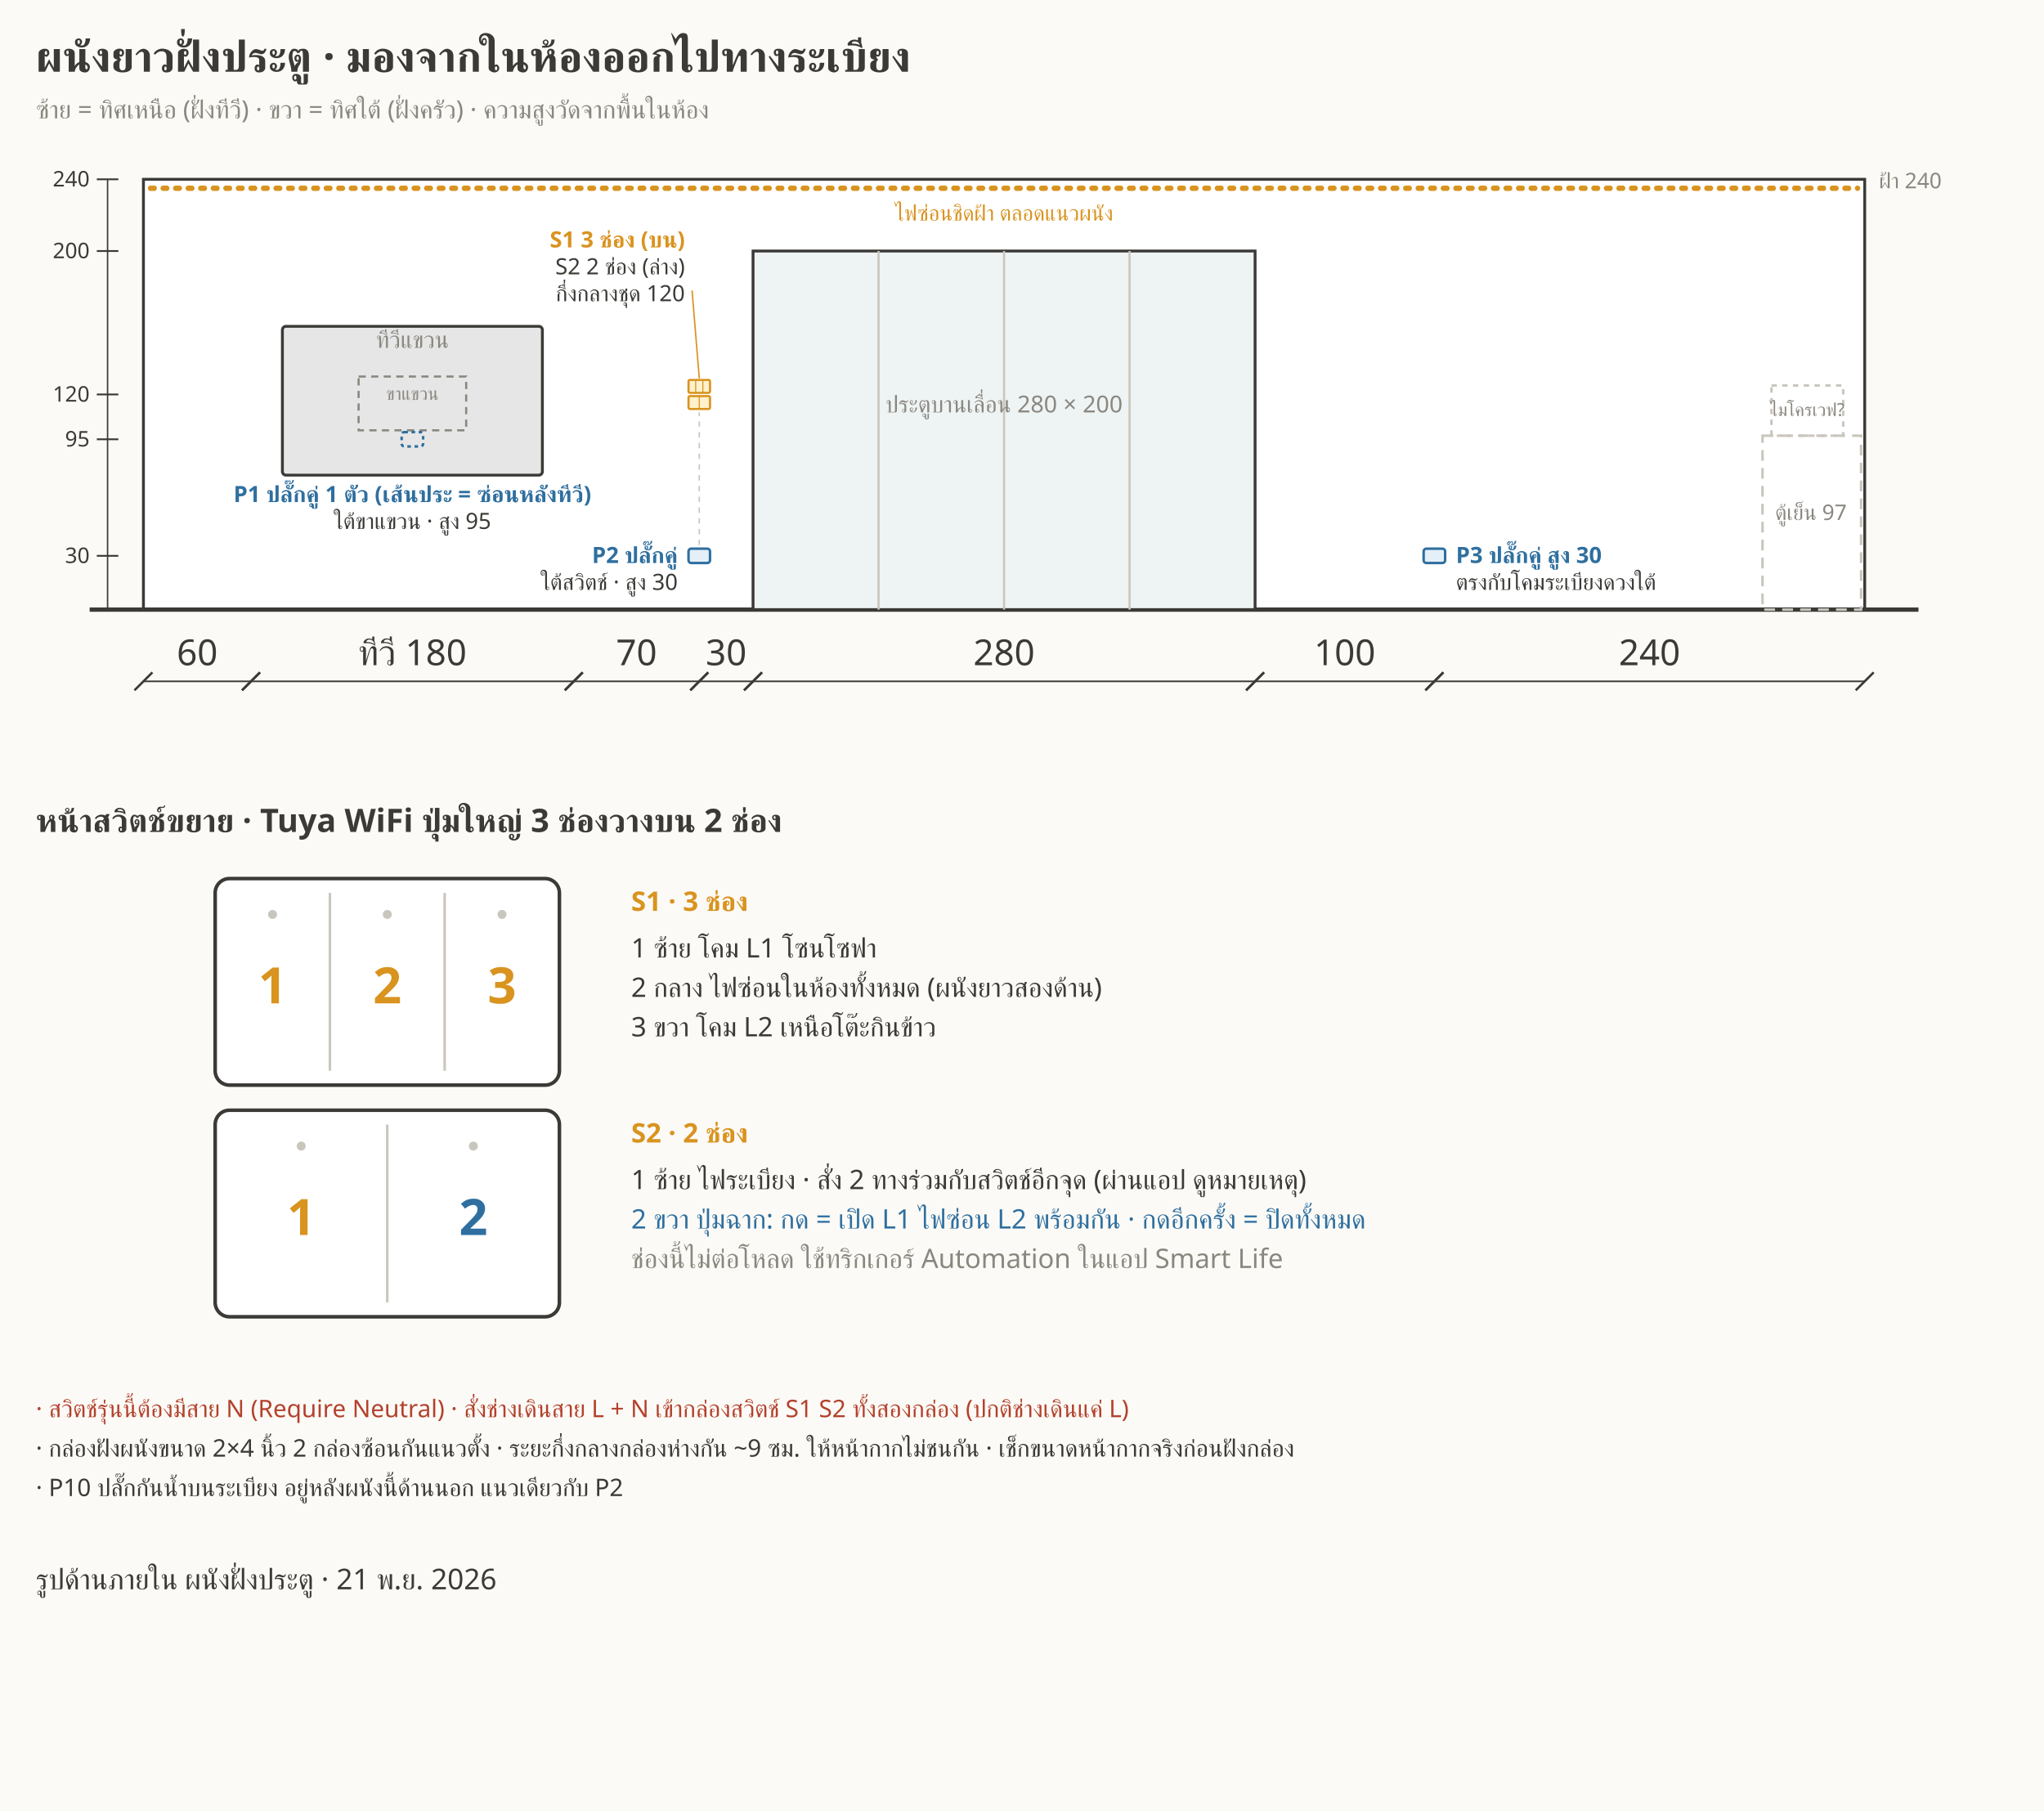
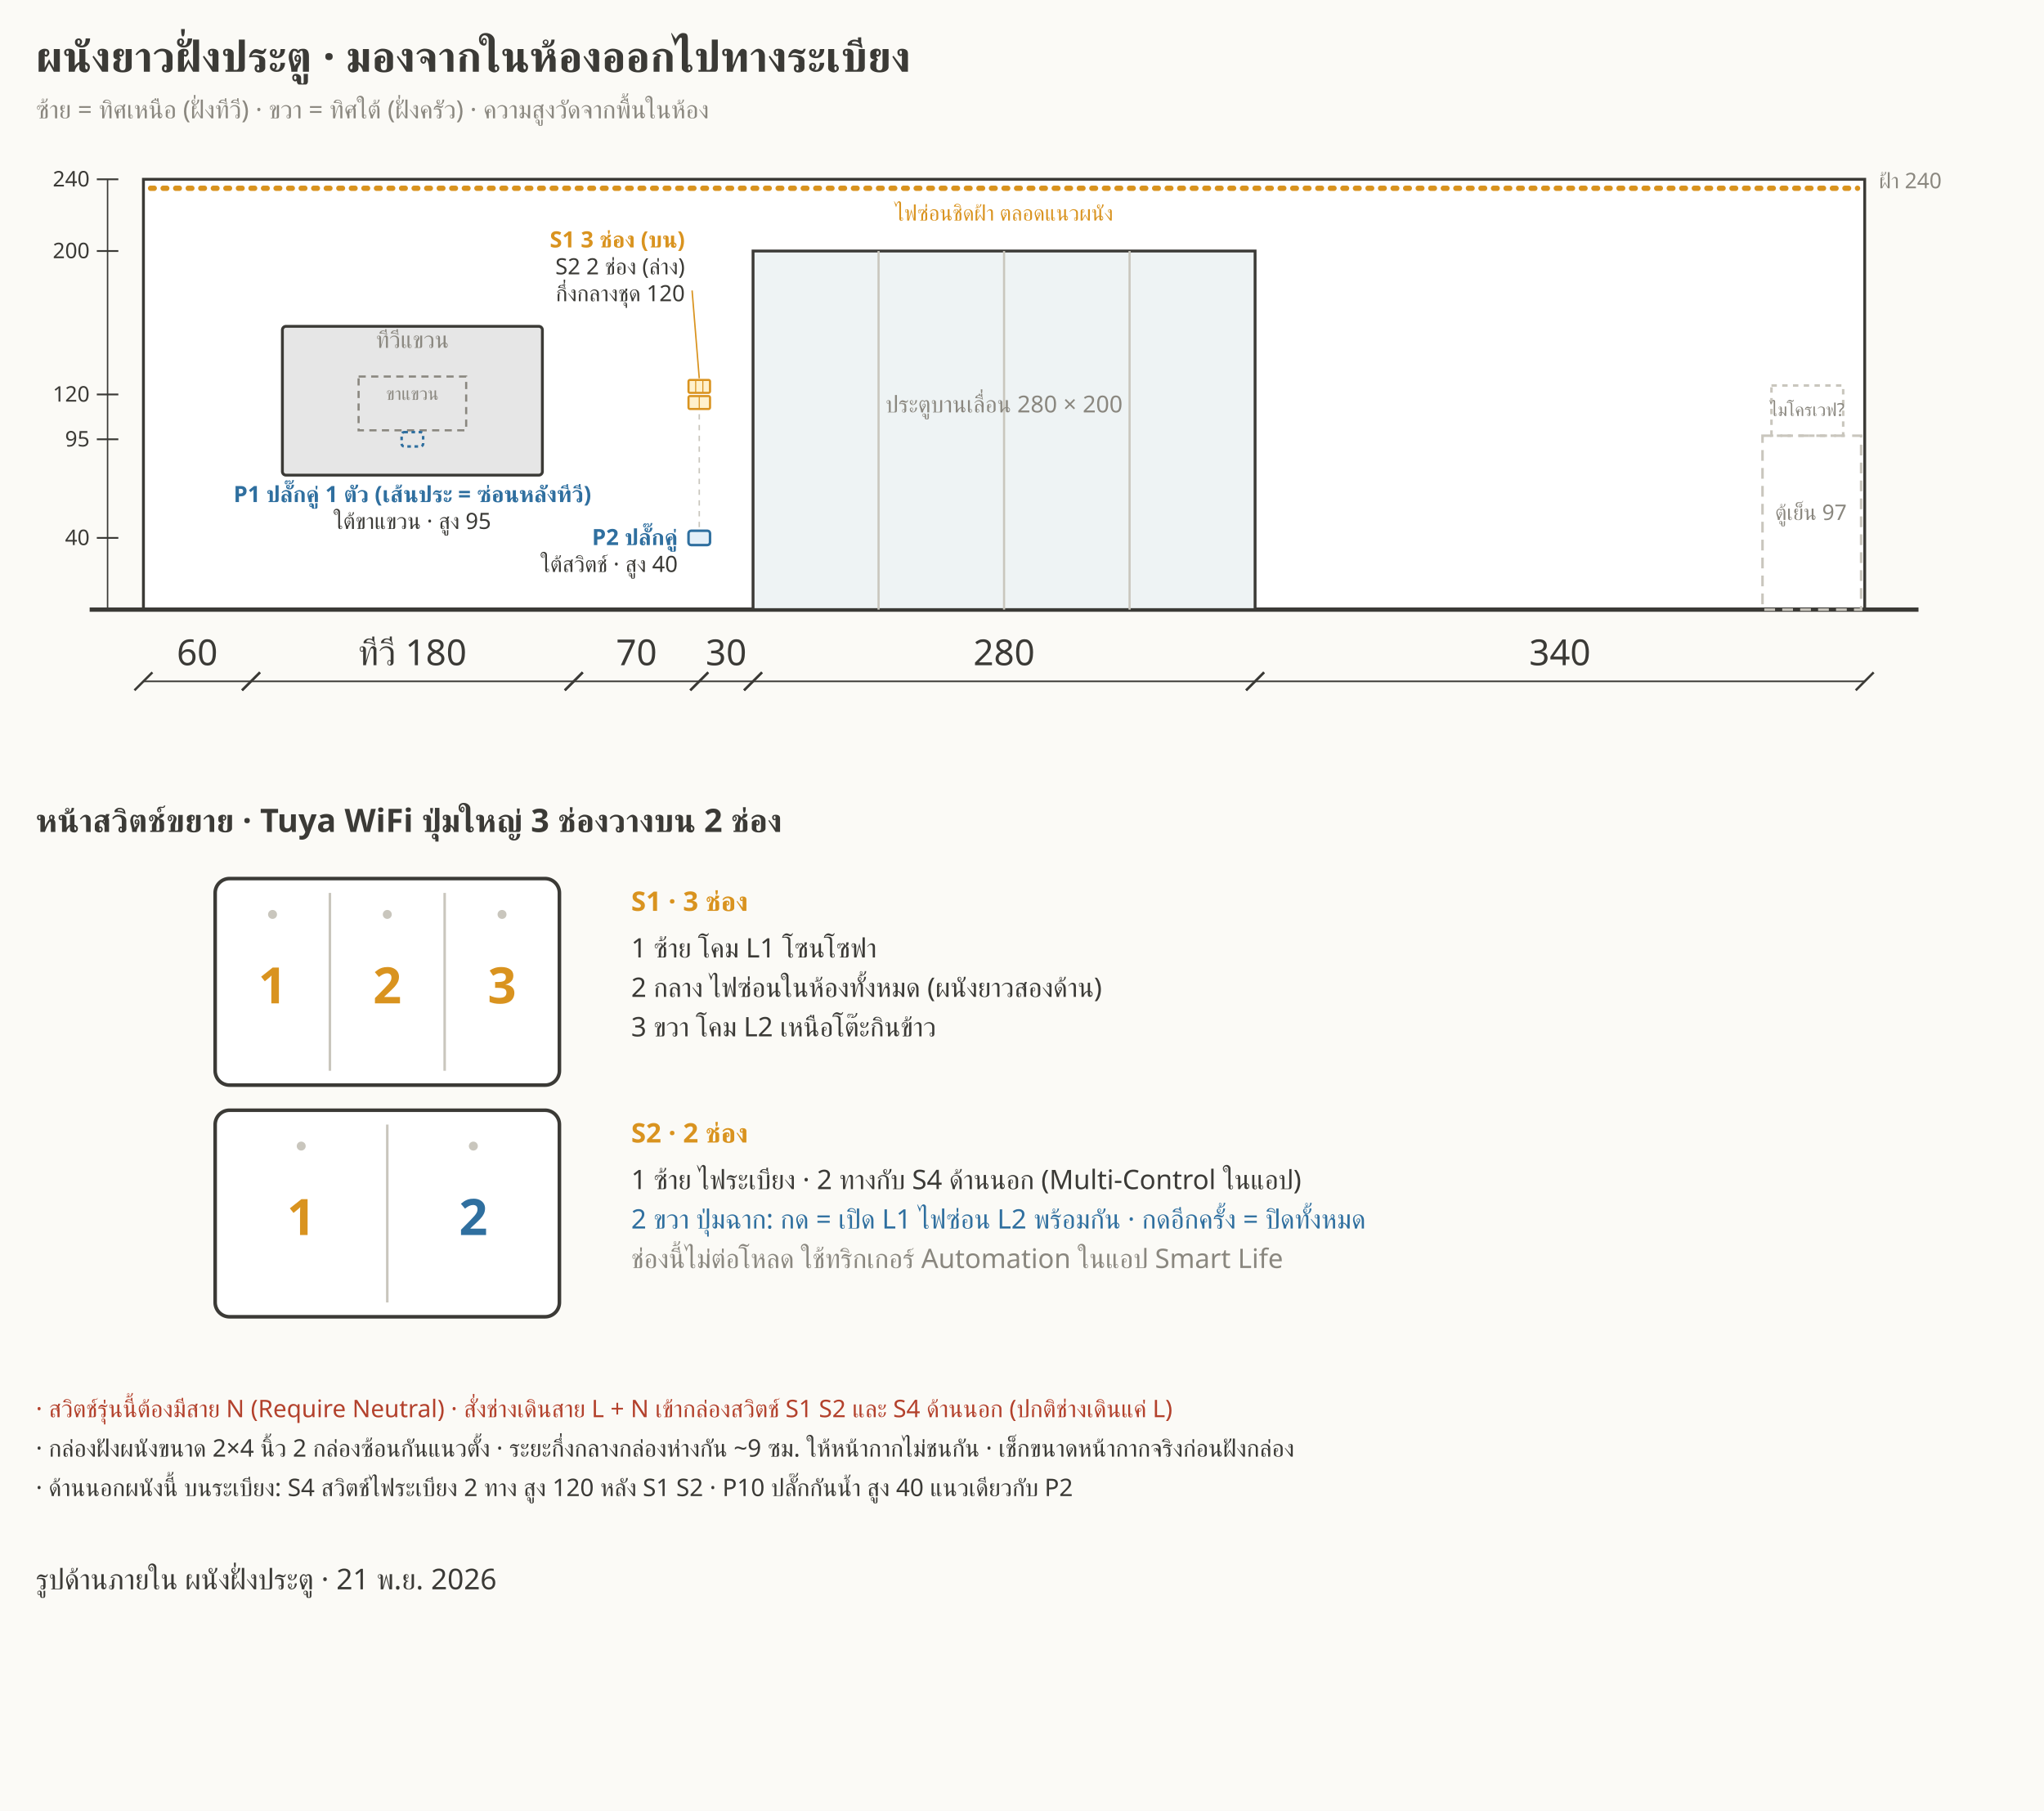
<svg xmlns="http://www.w3.org/2000/svg" viewBox="-80 -340 1140 1010" width="1140" height="1010" font-family="Leelawadee UI, Tahoma, sans-serif">
  <defs />
  <rect x="-80" y="-340" width="1140" height="1010" fill="#fbfaf6" />
  <text x="-60" y="-300" font-size="24" font-weight="600" text-anchor="start" fill="#3b3a36">ผนังยาวฝั่งประตู · มองจากในห้องออกไปทางระเบียง</text>
  <text x="-60" y="-274" font-size="14" font-weight="400" text-anchor="start" fill="#8a877f">ซ้าย = ทิศเหนือ (ฝั่งทีวี) · ขวา = ทิศใต้ (ฝั่งครัว) · ความสูงวัดจากพื้นในห้อง</text>
  <rect x="0" y="-240" width="960" height="240" fill="#ffffff" stroke="#3b3a36" stroke-width="1.6" />
  <line x1="-30" y1="0" x2="990" y2="0" stroke="#3b3a36" stroke-width="2.4" />
  <text x="968" y="-235" font-size="12" font-weight="400" text-anchor="start" fill="#8a877f">ฝ้า 240</text>
  <line x1="4" y1="-235" x2="956" y2="-235" stroke="#d9931f" stroke-width="3" stroke-dasharray="2 5" stroke-linecap="round" />
  <text x="480" y="-217" font-size="12" font-weight="400" text-anchor="middle" fill="#d9931f">ไฟซ่อนชิดฝ้า ตลอดแนวผนัง</text>
  <rect x="340" y="-200" width="280" height="200" fill="#eef3f4" stroke="#3b3a36" stroke-width="1.6" />
  <line x1="410" y1="-200" x2="410" y2="0" stroke="#c9c6bd" stroke-width="1.2" />
  <line x1="480" y1="-200" x2="480" y2="0" stroke="#c9c6bd" stroke-width="1.2" />
  <line x1="550" y1="-200" x2="550" y2="0" stroke="#c9c6bd" stroke-width="1.2" />
  <text x="480" y="-110" font-size="13" font-weight="400" text-anchor="middle" fill="#8a877f">ประตูบานเลื่อน 280 × 200</text>
  <rect x="903" y="-97" width="55" height="97" fill="none" stroke="#c9c6bd" stroke-width="1.4" stroke-dasharray="6 4" />
  <text x="930" y="-50" font-size="12" font-weight="400" text-anchor="middle" fill="#8a877f">ตู้เย็น 97</text>
  <rect x="908" y="-125" width="40" height="28" fill="none" stroke="#c9c6bd" stroke-width="1.4" stroke-dasharray="3 3" />
  <text x="928" y="-108" font-size="10" font-weight="400" text-anchor="middle" fill="#8a877f">ไมโครเวฟ?</text>
  <rect x="77.5" y="-158" width="145" height="83" rx="2" fill="#2f2e2b" fill-opacity="0.12" stroke="#3b3a36" stroke-width="1.6" />
  <text x="150" y="-146" font-size="13" font-weight="400" text-anchor="middle" fill="#8a877f">ทีวีแขวน</text>
  <rect x="120" y="-130" width="60" height="30" fill="none" stroke="#8a877f" stroke-width="1.2" stroke-dasharray="4 3" />
  <text x="150" y="-117" font-size="10" font-weight="400" text-anchor="middle" fill="#8a877f">ขาแขวน</text>
  <rect x="144" y="-99" width="12" height="8" rx="1.5" fill="none" stroke="#2f6f9f" stroke-width="1.4" stroke-dasharray="2 2" />
  <text x="150" y="-60" font-size="12.5" font-weight="600" text-anchor="middle" fill="#2f6f9f">P1 ปลั๊กคู่ 1 ตัว (เส้นประ = ซ่อนหลังทีวี)</text>
  <text x="150" y="-45" font-size="12.5" font-weight="400" text-anchor="middle" fill="#3b3a36">ใต้ขาแขวน · สูง 95</text>
  <rect x="304" y="-128.1" width="12" height="7.2" rx="0.8" fill="#fff1cc" stroke="#d9931f" stroke-width="1.2" />
  <line x1="308" y1="-128.1" x2="308" y2="-120.9" stroke="#d9931f" stroke-width="0.6" />
  <line x1="312" y1="-128.1" x2="312" y2="-120.9" stroke="#d9931f" stroke-width="0.6" />
  <rect x="304" y="-119.1" width="12" height="7.2" rx="0.8" fill="#fff1cc" stroke="#d9931f" stroke-width="1.2" />
  <line x1="310" y1="-119.1" x2="310" y2="-111.9" stroke="#d9931f" stroke-width="0.6" />
  <line x1="310" y1="-129" x2="306" y2="-178" stroke="#d9931f" stroke-width="0.8" />
  <text x="302" y="-202" font-size="12.5" font-weight="600" text-anchor="end" fill="#d9931f">S1 3 ช่อง (บน)</text>
  <text x="302" y="-187" font-size="12.5" font-weight="400" text-anchor="end" fill="#3b3a36">S2 2 ช่อง (ล่าง)</text>
  <text x="302" y="-172" font-size="12.5" font-weight="400" text-anchor="end" fill="#3b3a36">กึ่งกลางชุด 120</text>
-   <rect x="304" y="-34" width="12" height="8" rx="1.5" fill="#e4eff8" stroke="#2f6f9f" stroke-width="1.4" />
-   <line x1="310" y1="-36" x2="310" y2="-110" stroke="#c9c6bd" stroke-width="0.8" stroke-dasharray="3 3" />
-   <text x="298" y="-26" font-size="12.5" font-weight="600" text-anchor="end" fill="#2f6f9f">P2 ปลั๊กคู่</text>
-   <text x="298" y="-11" font-size="12.5" font-weight="400" text-anchor="end" fill="#3b3a36">ใต้สวิตช์ · สูง 30</text>
-   <rect x="714" y="-34" width="12" height="8" rx="1.5" fill="#e4eff8" stroke="#2f6f9f" stroke-width="1.4" />
-   <text x="732" y="-26" font-size="12.5" font-weight="600" text-anchor="start" fill="#2f6f9f">P3 ปลั๊กคู่ สูง 30</text>
-   <text x="732" y="-11" font-size="12.5" font-weight="400" text-anchor="start" fill="#3b3a36">ตรงกับโคมระเบียงดวงใต้</text>
-   <line x1="-26" y1="-30" x2="-14" y2="-30" stroke="#3b3a36" stroke-width="1" />
-   <text x="-30" y="-26" font-size="12" font-weight="400" text-anchor="end" fill="#3b3a36">30</text>
+   <rect x="304" y="-44" width="12" height="8" rx="1.5" fill="#e4eff8" stroke="#2f6f9f" stroke-width="1.4" />
+   <line x1="310" y1="-46" x2="310" y2="-110" stroke="#c9c6bd" stroke-width="0.8" stroke-dasharray="3 3" />
+   <text x="298" y="-36" font-size="12.5" font-weight="600" text-anchor="end" fill="#2f6f9f">P2 ปลั๊กคู่</text>
+   <text x="298" y="-21" font-size="12.5" font-weight="400" text-anchor="end" fill="#3b3a36">ใต้สวิตช์ · สูง 40</text>
+   <line x1="-26" y1="-40" x2="-14" y2="-40" stroke="#3b3a36" stroke-width="1" />
+   <text x="-30" y="-36" font-size="12" font-weight="400" text-anchor="end" fill="#3b3a36">40</text>
  <line x1="-26" y1="-95" x2="-14" y2="-95" stroke="#3b3a36" stroke-width="1" />
  <text x="-30" y="-91" font-size="12" font-weight="400" text-anchor="end" fill="#3b3a36">95</text>
  <line x1="-26" y1="-120" x2="-14" y2="-120" stroke="#3b3a36" stroke-width="1" />
  <text x="-30" y="-116" font-size="12" font-weight="400" text-anchor="end" fill="#3b3a36">120</text>
  <line x1="-26" y1="-200" x2="-14" y2="-200" stroke="#3b3a36" stroke-width="1" />
  <text x="-30" y="-196" font-size="12" font-weight="400" text-anchor="end" fill="#3b3a36">200</text>
  <line x1="-26" y1="-240" x2="-14" y2="-240" stroke="#3b3a36" stroke-width="1" />
  <text x="-30" y="-236" font-size="12" font-weight="400" text-anchor="end" fill="#3b3a36">240</text>
  <line x1="-20" y1="0" x2="-20" y2="-240" stroke="#3b3a36" stroke-width="0.8" />
  <g>
    <line x1="0" y1="40" x2="60" y2="40" stroke="#3b3a36" stroke-width="0.9" />
    <line x1="-5" y1="45" x2="5" y2="35" stroke="#3b3a36" stroke-width="1.3" />
    <line x1="55" y1="45" x2="65" y2="35" stroke="#3b3a36" stroke-width="1.3" />
    <text x="30" y="31" font-size="20" font-weight="500" text-anchor="middle" fill="#3b3a36">60</text>
  </g>
  <g>
    <line x1="60" y1="40" x2="240" y2="40" stroke="#3b3a36" stroke-width="0.9" />
    <line x1="55" y1="45" x2="65" y2="35" stroke="#3b3a36" stroke-width="1.3" />
    <line x1="235" y1="45" x2="245" y2="35" stroke="#3b3a36" stroke-width="1.3" />
    <text x="150" y="31" font-size="20" font-weight="500" text-anchor="middle" fill="#3b3a36">ทีวี 180</text>
  </g>
  <g>
    <line x1="240" y1="40" x2="310" y2="40" stroke="#3b3a36" stroke-width="0.9" />
    <line x1="235" y1="45" x2="245" y2="35" stroke="#3b3a36" stroke-width="1.3" />
    <line x1="305" y1="45" x2="315" y2="35" stroke="#3b3a36" stroke-width="1.3" />
    <text x="275" y="31" font-size="20" font-weight="500" text-anchor="middle" fill="#3b3a36">70</text>
  </g>
  <g>
    <line x1="310" y1="40" x2="340" y2="40" stroke="#3b3a36" stroke-width="0.9" />
    <line x1="305" y1="45" x2="315" y2="35" stroke="#3b3a36" stroke-width="1.3" />
    <line x1="335" y1="45" x2="345" y2="35" stroke="#3b3a36" stroke-width="1.3" />
    <text x="325" y="31" font-size="20" font-weight="500" text-anchor="middle" fill="#3b3a36">30</text>
  </g>
  <g>
    <line x1="340" y1="40" x2="620" y2="40" stroke="#3b3a36" stroke-width="0.9" />
    <line x1="335" y1="45" x2="345" y2="35" stroke="#3b3a36" stroke-width="1.3" />
    <line x1="615" y1="45" x2="625" y2="35" stroke="#3b3a36" stroke-width="1.3" />
    <text x="480" y="31" font-size="20" font-weight="500" text-anchor="middle" fill="#3b3a36">280</text>
  </g>
  <g>
-     <line x1="620" y1="40" x2="720" y2="40" stroke="#3b3a36" stroke-width="0.9" />
+     <line x1="620" y1="40" x2="960" y2="40" stroke="#3b3a36" stroke-width="0.9" />
    <line x1="615" y1="45" x2="625" y2="35" stroke="#3b3a36" stroke-width="1.3" />
-     <line x1="715" y1="45" x2="725" y2="35" stroke="#3b3a36" stroke-width="1.3" />
-     <text x="670" y="31" font-size="20" font-weight="500" text-anchor="middle" fill="#3b3a36">100</text>
-   </g>
-   <g>
-     <line x1="720" y1="40" x2="960" y2="40" stroke="#3b3a36" stroke-width="0.9" />
-     <line x1="715" y1="45" x2="725" y2="35" stroke="#3b3a36" stroke-width="1.3" />
    <line x1="955" y1="45" x2="965" y2="35" stroke="#3b3a36" stroke-width="1.3" />
-     <text x="840" y="31" font-size="20" font-weight="500" text-anchor="middle" fill="#3b3a36">240</text>
+     <text x="790" y="31" font-size="20" font-weight="500" text-anchor="middle" fill="#3b3a36">340</text>
  </g>
  <text x="-60" y="124" font-size="18" font-weight="600" text-anchor="start" fill="#3b3a36">หน้าสวิตช์ขยาย · Tuya WiFi ปุ่มใหญ่ 3 ช่องวางบน 2 ช่อง</text>
  <rect x="40" y="150" width="192" height="115.2" rx="8" fill="#fff" stroke="#3b3a36" stroke-width="2" />
  <circle cx="72" cy="170" r="2.5" fill="#c9c6bd" />
  <text x="72" y="219.6" font-size="28" font-weight="700" text-anchor="middle" fill="#d9931f">1</text>
  <line x1="104" y1="158" x2="104" y2="257.2" stroke="#c9c6bd" stroke-width="1.4" />
  <circle cx="136" cy="170" r="2.5" fill="#c9c6bd" />
  <text x="136" y="219.6" font-size="28" font-weight="700" text-anchor="middle" fill="#d9931f">2</text>
  <line x1="168" y1="158" x2="168" y2="257.2" stroke="#c9c6bd" stroke-width="1.4" />
  <circle cx="200" cy="170" r="2.5" fill="#c9c6bd" />
  <text x="200" y="219.6" font-size="28" font-weight="700" text-anchor="middle" fill="#d9931f">3</text>
  <rect x="40" y="279.2" width="192" height="115.2" rx="8" fill="#fff" stroke="#3b3a36" stroke-width="2" />
  <circle cx="88" cy="299.2" r="2.5" fill="#c9c6bd" />
  <text x="88" y="348.8" font-size="28" font-weight="700" text-anchor="middle" fill="#d9931f">1</text>
  <line x1="136" y1="287.2" x2="136" y2="386.4" stroke="#c9c6bd" stroke-width="1.4" />
  <circle cx="184" cy="299.2" r="2.5" fill="#c9c6bd" />
  <text x="184" y="348.8" font-size="28" font-weight="700" text-anchor="middle" fill="#2f6f9f">2</text>
  <text x="272" y="168" font-size="15" font-weight="600" text-anchor="start" fill="#d9931f">S1 · 3 ช่อง</text>
  <text x="272" y="194" font-size="15" font-weight="400" text-anchor="start" fill="#3b3a36">1 ซ้าย   โคม L1 โซนโซฟา</text>
  <text x="272" y="216" font-size="15" font-weight="400" text-anchor="start" fill="#3b3a36">2 กลาง   ไฟซ่อนในห้องทั้งหมด (ผนังยาวสองด้าน)</text>
  <text x="272" y="238" font-size="15" font-weight="400" text-anchor="start" fill="#3b3a36">3 ขวา    โคม L2 เหนือโต๊ะกินข้าว</text>
  <text x="272" y="297.2" font-size="15" font-weight="600" text-anchor="start" fill="#d9931f">S2 · 2 ช่อง</text>
-   <text x="272" y="323.2" font-size="15" font-weight="400" text-anchor="start" fill="#3b3a36">1 ซ้าย   ไฟระเบียง · สั่ง 2 ทางร่วมกับสวิตช์อีกจุด (ผ่านแอป ดูหมายเหตุ)</text>
+   <text x="272" y="323.2" font-size="15" font-weight="400" text-anchor="start" fill="#3b3a36">1 ซ้าย   ไฟระเบียง · 2 ทางกับ S4 ด้านนอก (Multi-Control ในแอป)</text>
  <text x="272" y="345.2" font-size="15" font-weight="400" text-anchor="start" fill="#2f6f9f">2 ขวา    ปุ่มฉาก: กด = เปิด L1 ไฟซ่อน L2 พร้อมกัน · กดอีกครั้ง = ปิดทั้งหมด</text>
  <text x="272" y="367.2" font-size="15" font-weight="400" text-anchor="start" fill="#8a877f">          ช่องนี้ไม่ต่อโหลด ใช้ทริกเกอร์ Automation ในแอป Smart Life</text>
-   <text x="-60" y="450.4" font-size="13.5" font-weight="400" text-anchor="start" fill="#b3412c">· สวิตช์รุ่นนี้ต้องมีสาย N (Require Neutral) · สั่งช่างเดินสาย L + N เข้ากล่องสวิตช์ S1 S2 ทั้งสองกล่อง (ปกติช่างเดินแค่ L)</text>
+   <text x="-60" y="450.4" font-size="13.5" font-weight="400" text-anchor="start" fill="#b3412c">· สวิตช์รุ่นนี้ต้องมีสาย N (Require Neutral) · สั่งช่างเดินสาย L + N เข้ากล่องสวิตช์ S1 S2 และ S4 ด้านนอก (ปกติช่างเดินแค่ L)</text>
  <text x="-60" y="472.4" font-size="13.5" font-weight="400" text-anchor="start" fill="#3b3a36">· กล่องฝังผนังขนาด 2×4 นิ้ว 2 กล่องซ้อนกันแนวตั้ง · ระยะกึ่งกลางกล่องห่างกัน ~9 ซม. ให้หน้ากากไม่ชนกัน · เช็กขนาดหน้ากากจริงก่อนฝังกล่อง</text>
-   <text x="-60" y="494.4" font-size="13.5" font-weight="400" text-anchor="start" fill="#3b3a36">· P10 ปลั๊กกันน้ำบนระเบียง อยู่หลังผนังนี้ด้านนอก แนวเดียวกับ P2</text>
+   <text x="-60" y="494.4" font-size="13.5" font-weight="400" text-anchor="start" fill="#3b3a36">· ด้านนอกผนังนี้ บนระเบียง: S4 สวิตช์ไฟระเบียง 2 ทาง สูง 120 หลัง S1 S2 · P10 ปลั๊กกันน้ำ สูง 40 แนวเดียวกับ P2</text>
  <text x="-60" y="546.4" font-size="16" font-weight="400" text-anchor="start" fill="#3b3a36">รูปด้านภายใน ผนังฝั่งประตู · 21 พ.ย. 2026</text>
</svg>
